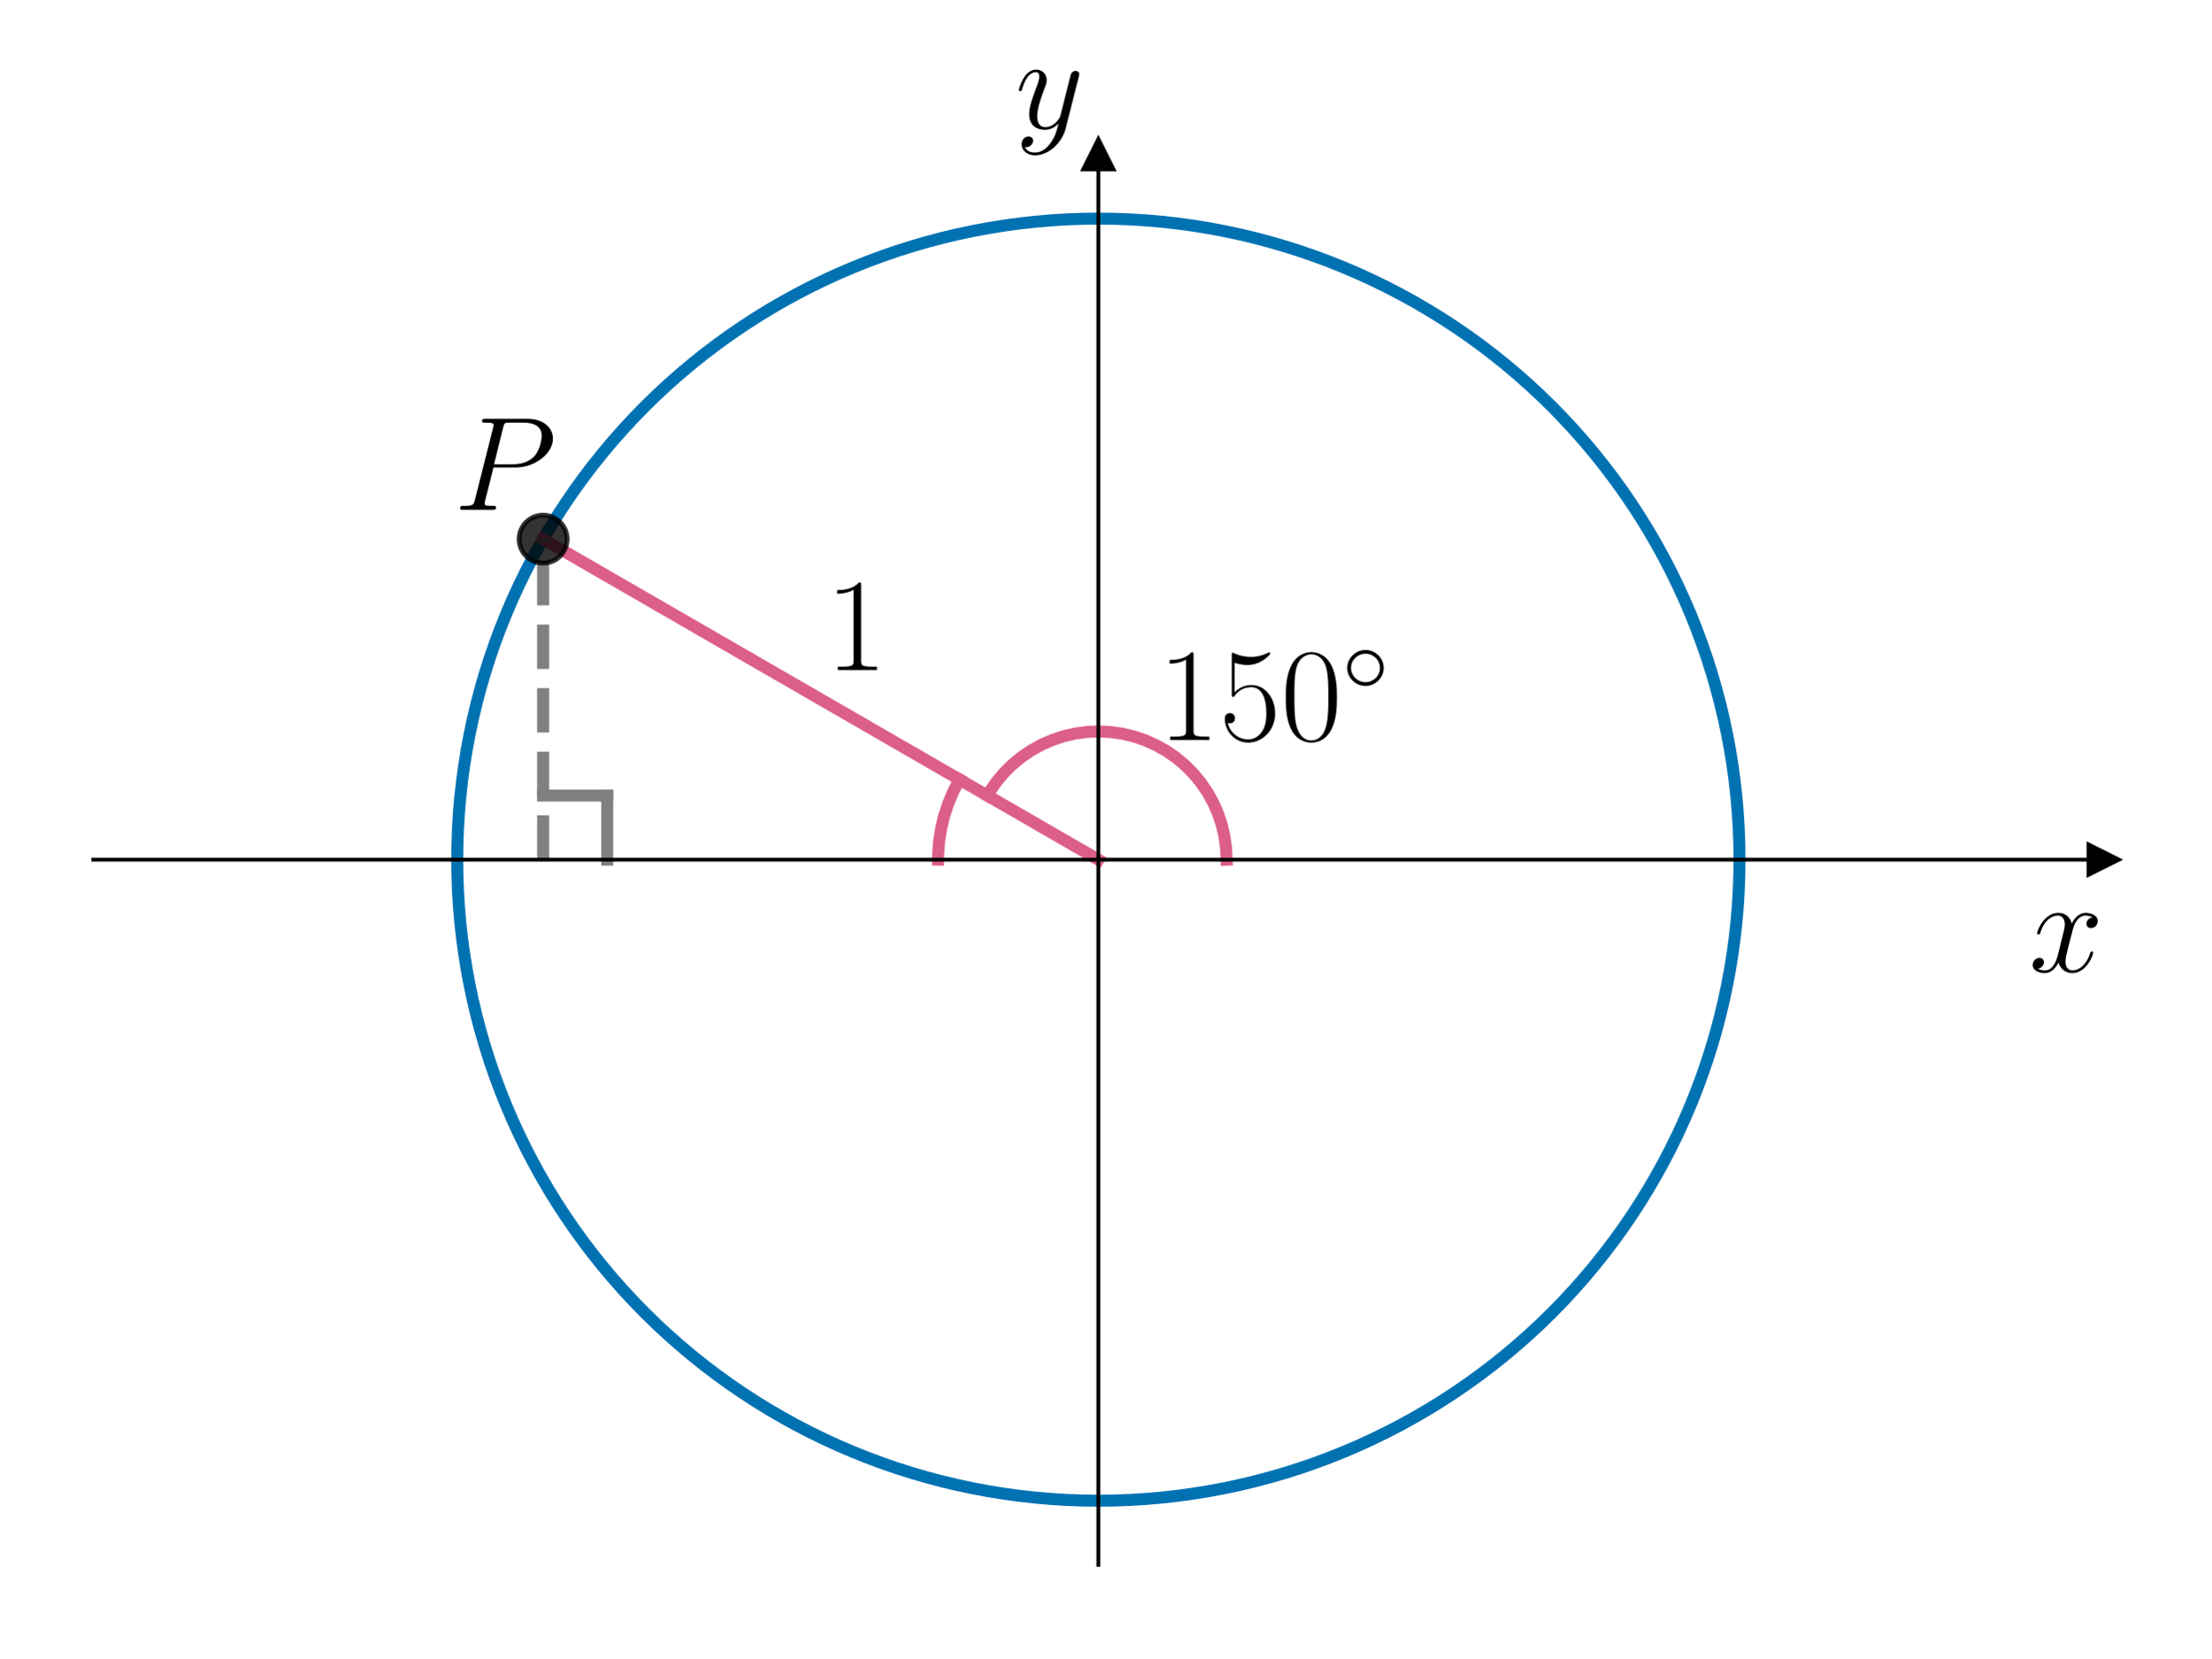
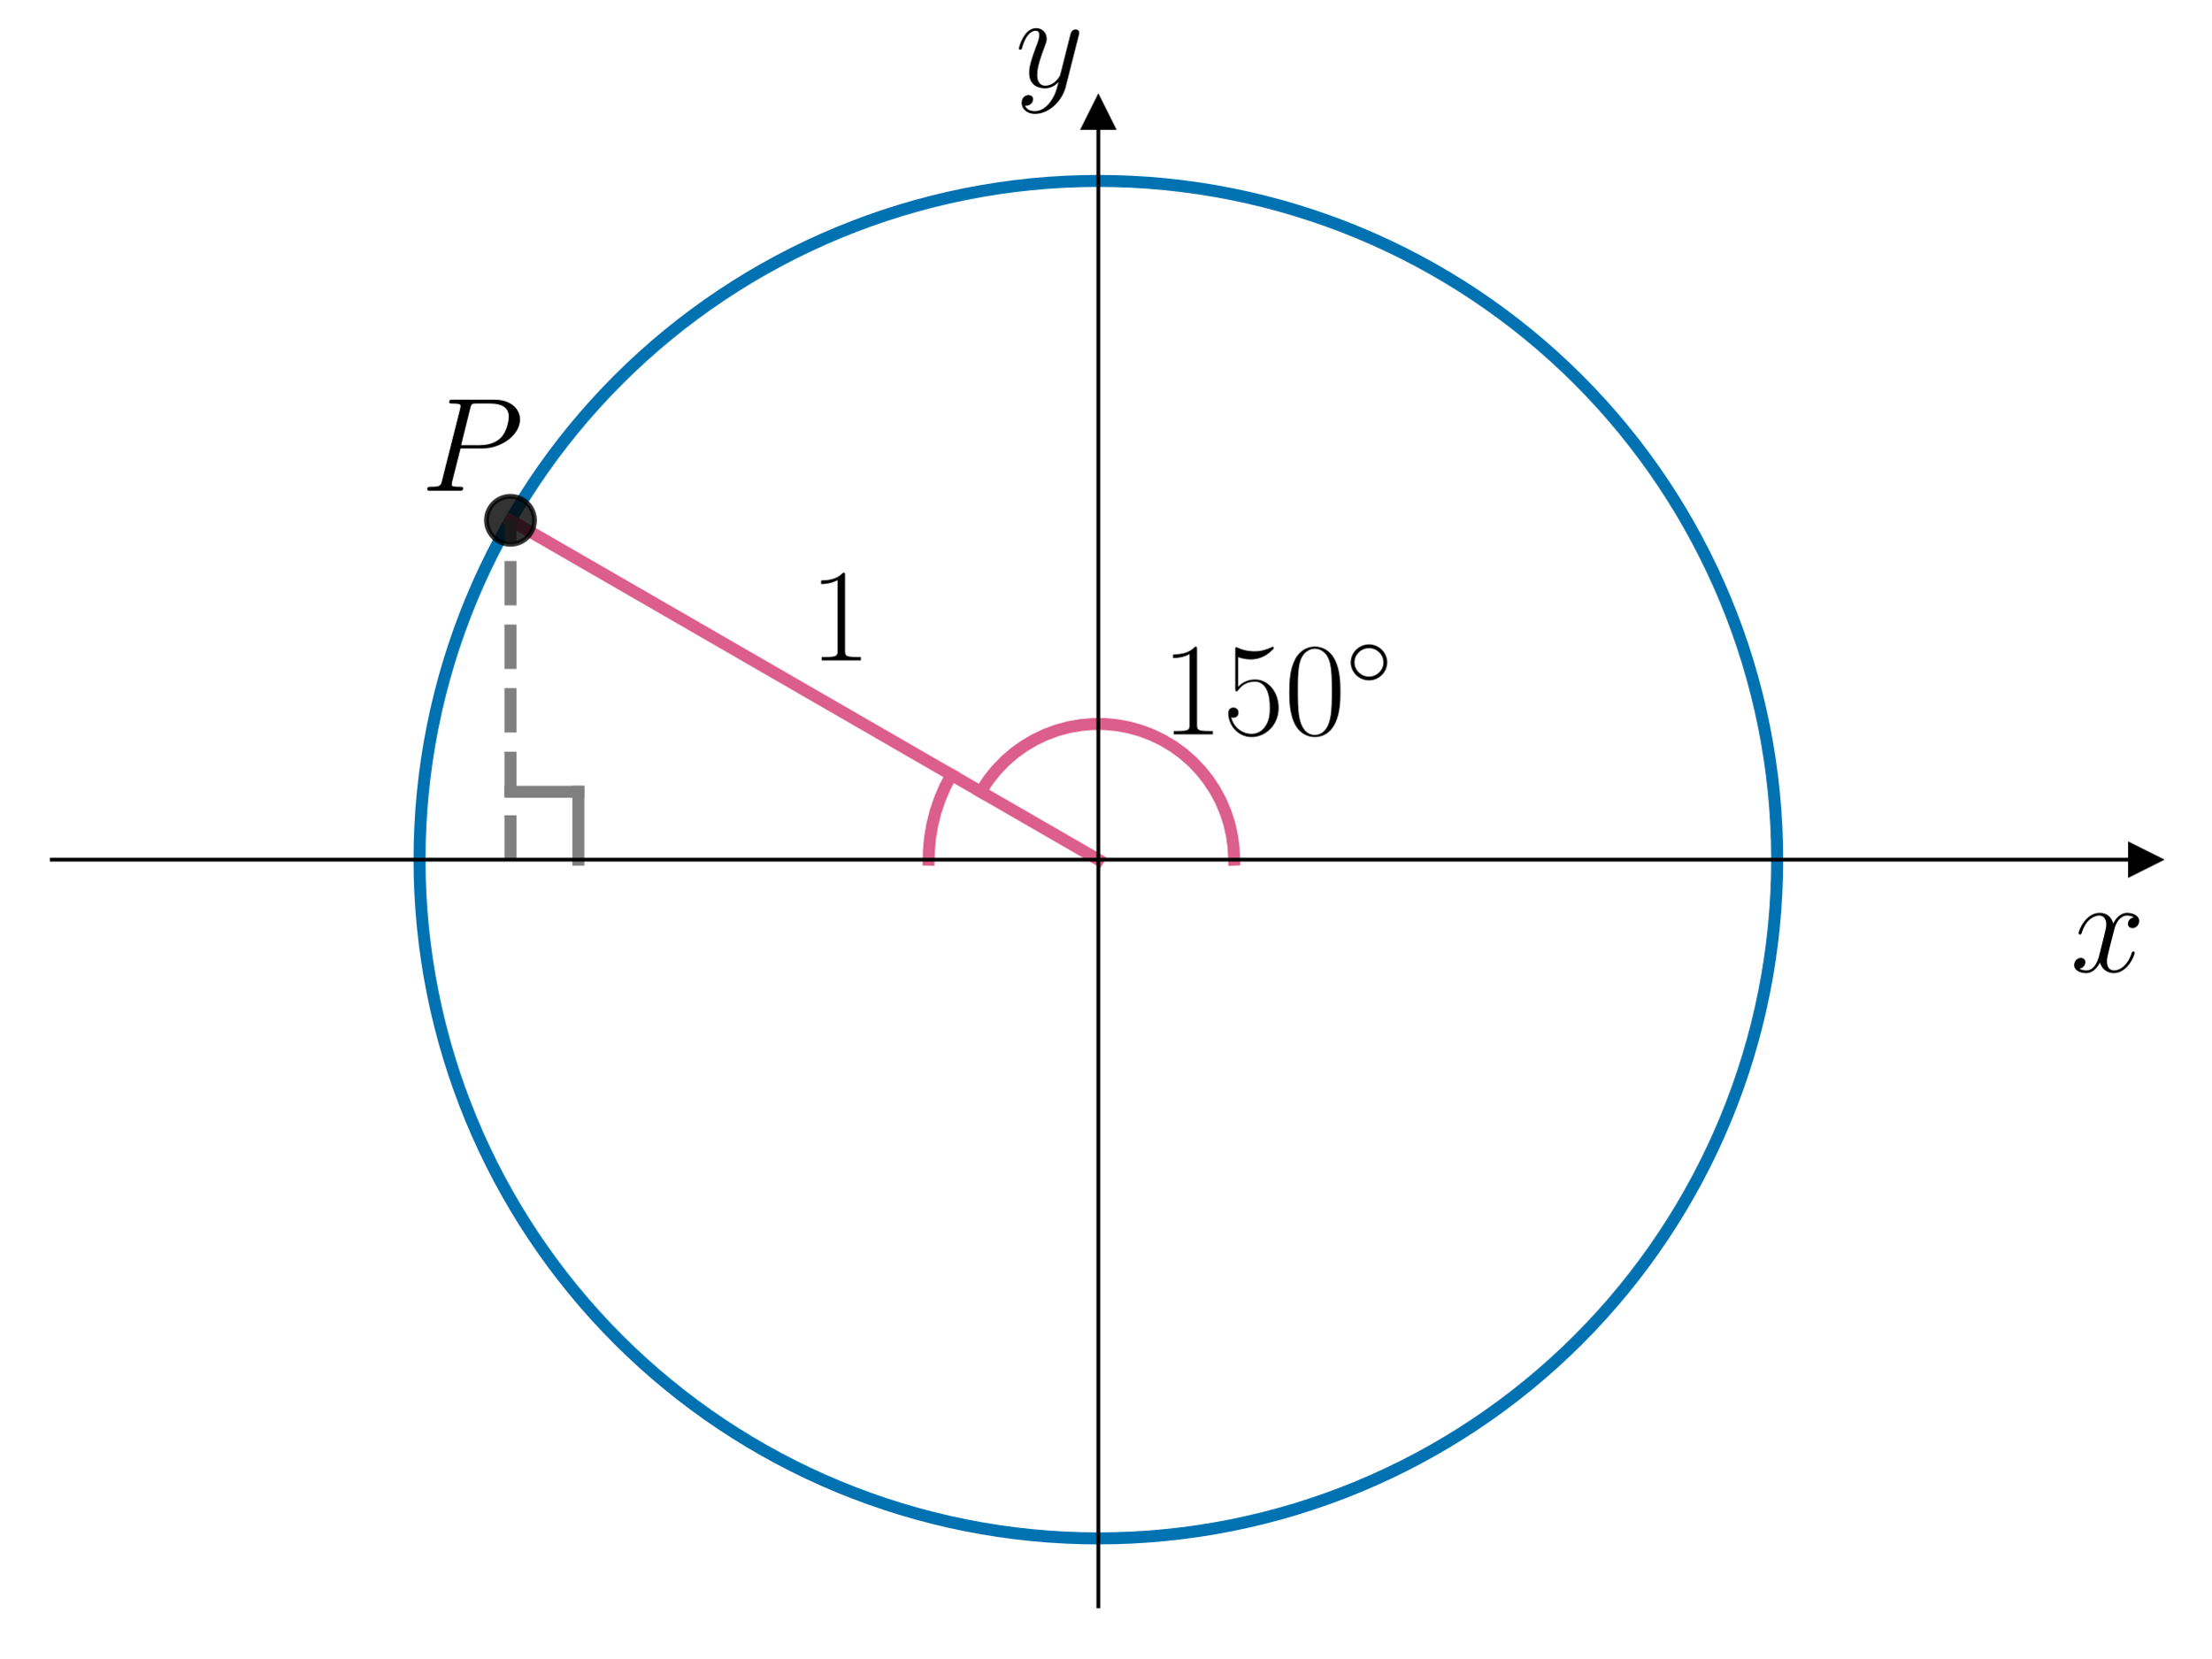
<svg xmlns="http://www.w3.org/2000/svg" xmlns:xlink="http://www.w3.org/1999/xlink" width="460.8pt" height="345.6pt" viewBox="0 0 460.8 345.6" version="1.1">
  <defs>
    <style type="text/css">*{stroke-linejoin: round; stroke-linecap: butt}</style>
  </defs>
  <g id="figure_1">
    <g id="patch_1">
      <path d="M 0 345.6  L 460.8 345.6  L 460.8 0  L 0 0  L 0 345.6  z " style="fill: none" />
    </g>
    <g id="axes_1">
      <g id="patch_2">
-         <path d="M 19.44 326.16  L 438.36 326.16  L 438.36 32.199  L 19.44 32.199  L 19.44 326.16  z " style="fill: none" />
+         <path d="M 10.8 334.8  L 447 334.8  L 447 23.559  L 10.8 23.559  L 10.8 334.8  z " style="fill: none" />
      </g>
      <g id="patch_3">
-         <path d="M 228.9 312.798  C 264.336 312.798 298.326 298.719 323.383 273.662  C 348.44 248.605 362.519 214.616 362.519 179.179  C 362.519 143.743 348.44 109.754 323.383 84.697  C 298.326 59.64 264.336 45.561 228.9 45.561  C 193.464 45.561 159.474 59.64 134.417 84.697  C 109.36 109.754 95.281 143.743 95.281 179.179  C 95.281 214.616 109.36 248.605 134.417 273.662  C 159.474 298.719 193.464 312.798 228.9 312.798  L 228.9 312.798  z " clip-path="url(#p4985b6eab9)" style="fill: none; stroke: #0072b2; stroke-width: 2.5; stroke-linejoin: miter" />
+         <path d="M 228.9 320.653  C 266.419 320.653 302.407 305.746 328.937 279.216  C 355.467 252.686 370.373 216.699 370.373 179.179  C 370.373 141.66 355.467 105.673 328.937 79.143  C 302.407 52.613 266.419 37.706 228.9 37.706  C 191.381 37.706 155.393 52.613 128.863 79.143  C 102.333 105.673 87.427 141.66 87.427 179.179  C 87.427 216.699 102.333 252.686 128.863 279.216  C 155.393 305.746 191.381 320.653 228.9 320.653  L 228.9 320.653  z " clip-path="url(#p035b89dff1)" style="fill: none; stroke: #0072b2; stroke-width: 2.5; stroke-linejoin: miter" />
      </g>
      <g id="matplotlib.axis_1">
        <g id="text_1">
-           <g transform="translate(422.8385 202.5512) scale(0.28 -0.28)">
+           <g transform="translate(431.4785 202.5512) scale(0.28 -0.28)">
            <defs>
              <path id="CMMI12-78" d="M 3034 2606  C 2829 2567 2752 2414 2752 2293  C 2752 2139 2874 2088 2963 2088  C 3155 2088 3290 2254 3290 2427  C 3290 2695 2982 2816 2714 2816  C 2323 2816 2106 2433 2048 2312  C 1901 2816 1504 2816 1389 2816  C 736 2816 390 1980 390 1839  C 390 1814 416 1782 461 1782  C 512 1782 525 1820 538 1846  C 755 2555 1184 2689 1370 2689  C 1658 2689 1715 2420 1715 2267  C 1715 2127 1677 1980 1600 1673  L 1382 798  C 1286 415 1101 64 762 64  C 730 64 570 64 435 147  C 666 192 717 383 717 460  C 717 588 621 664 499 664  C 346 664 179 530 179 326  C 179 57 480 -64 755 -64  C 1062 -64 1280 179 1414 441  C 1517 64 1837 -64 2074 -64  C 2726 -64 3072 773 3072 913  C 3072 945 3046 971 3008 971  C 2950 971 2944 939 2925 888  C 2752 326 2381 64 2093 64  C 1869 64 1747 230 1747 492  C 1747 632 1773 734 1875 1156  L 2099 2024  C 2195 2408 2413 2689 2707 2689  C 2720 2689 2899 2689 3034 2606  z " transform="scale(0.015625)" />
            </defs>
            <use xlink:href="#CMMI12-78" transform="scale(0.996264)" />
          </g>
        </g>
      </g>
      <g id="matplotlib.axis_2">
        <g id="text_2">
-           <g transform="translate(211.582 26.77296) scale(0.28 -0.28)">
+           <g transform="translate(211.582 18.13296) scale(0.28 -0.28)">
            <defs>
              <path id="CMMI12-79" d="M 1683 -700  C 1510 -939 1261 -1152 947 -1152  C 870 -1152 563 -1152 467 -889  C 486 -895 518 -895 531 -895  C 723 -895 851 -729 851 -582  C 851 -435 730 -384 634 -384  C 531 -384 307 -458 307 -759  C 307 -1071 582 -1286 947 -1286  C 1587 -1286 2234 -700 2413 6  L 3040 2485  C 3046 2517 3059 2556 3059 2594  C 3059 2689 2982 2753 2886 2753  C 2829 2753 2694 2727 2643 2535  L 2170 658  C 2138 543 2138 530 2086 460  C 1958 281 1747 64 1440 64  C 1082 64 1050 415 1050 588  C 1050 952 1222 1443 1395 1903  C 1466 2088 1504 2178 1504 2305  C 1504 2574 1312 2816 998 2816  C 410 2816 173 1890 173 1839  C 173 1814 198 1782 243 1782  C 301 1782 307 1807 333 1897  C 486 2433 730 2689 979 2689  C 1037 2689 1146 2689 1146 2478  C 1146 2312 1075 2127 979 1884  C 666 1047 666 837 666 683  C 666 77 1101 -64 1421 -64  C 1606 -64 1837 -6 2061 230  L 2067 224  C 1971 -147 1907 -392 1683 -700  z " transform="scale(0.015625)" />
            </defs>
            <use xlink:href="#CMMI12-79" transform="scale(0.996264)" />
          </g>
        </g>
      </g>
      <g id="line2d_1">
        <defs>
-           <path id="mf9e1bc0e38" d="M 3 0  L -3 -3  L -3 3  z " style="stroke: #000000; stroke-linejoin: miter" />
+           <path id="m47d0f2e787" d="M 3 0  L -3 -3  L -3 3  z " style="stroke: #000000; stroke-linejoin: miter" />
        </defs>
        <g>
-           <use xlink:href="#mf9e1bc0e38" x="438.36" y="179.179" style="stroke: #000000; stroke-linejoin: miter" />
+           <use xlink:href="#m47d0f2e787" x="447" y="179.179" style="stroke: #000000; stroke-linejoin: miter" />
        </g>
      </g>
      <g id="line2d_2">
        <defs>
-           <path id="m8c85ace01e" d="M 0 -3  L -3 3  L 3 3  z " style="stroke: #000000; stroke-linejoin: miter" />
+           <path id="m31ea67fb5b" d="M 0 -3  L -3 3  L 3 3  z " style="stroke: #000000; stroke-linejoin: miter" />
        </defs>
        <g>
-           <use xlink:href="#m8c85ace01e" x="228.9" y="32.199" style="stroke: #000000; stroke-linejoin: miter" />
+           <use xlink:href="#m31ea67fb5b" x="228.9" y="23.559" style="stroke: #000000; stroke-linejoin: miter" />
        </g>
      </g>
      <g id="line2d_3">
-         <path d="M 255.624 179.179  L 255.51 176.721  L 255.171 174.283  L 254.61 171.887  L 253.83 169.553  L 252.838 167.3  L 251.644 165.148  L 250.257 163.115  L 248.688 161.219  L 246.952 159.474  L 245.062 157.897  L 243.036 156.5  L 240.89 155.296  L 238.641 154.294  L 236.311 153.504  L 233.917 152.931  L 231.481 152.581  L 229.023 152.456  L 226.564 152.558  L 224.125 152.886  L 221.726 153.437  L 219.388 154.206  L 217.131 155.187  L 214.974 156.371  L 212.934 157.749  L 211.031 159.309  L 209.278 161.037  L 207.692 162.919  L 206.286 164.939  L 205.757 165.818  L 205.757 165.818  " clip-path="url(#p4985b6eab9)" style="fill: none; stroke: #dc5e8b; stroke-width: 2.5; stroke-linecap: square" />
+         <path d="M 257.195 179.179  L 257.081 176.648  L 256.742 174.138  L 256.179 171.668  L 255.398 169.258  L 254.404 166.927  L 253.206 164.695  L 251.813 162.579  L 250.236 160.596  L 248.488 158.762  L 246.583 157.091  L 244.537 155.598  L 242.365 154.294  L 240.085 153.189  L 237.715 152.293  L 235.275 151.612  L 232.783 151.153  L 230.261 150.918  L 227.727 150.909  L 225.203 151.127  L 222.709 151.57  L 220.264 152.235  L 217.888 153.115  L 215.601 154.205  L 213.42 155.495  L 211.364 156.974  L 209.448 158.632  L 207.688 160.454  L 206.098 162.427  L 204.691 164.533  L 204.396 165.032  L 204.396 165.032  " clip-path="url(#p035b89dff1)" style="fill: none; stroke: #dc5e8b; stroke-width: 2.5; stroke-linecap: square" />
      </g>
      <g id="line2d_4">
-         <path d="M 199.971 162.477  L 198.709 164.884  L 197.647 167.386  L 196.791 169.965  L 196.148 172.606  L 195.723 175.29  L 195.516 178  L 195.495 179.179  L 195.495 179.179  " clip-path="url(#p4985b6eab9)" style="fill: none; stroke: #dc5e8b; stroke-width: 2.5; stroke-linecap: square" />
+         <path d="M 198.27 161.495  L 196.965 163.978  L 195.861 166.557  L 194.964 169.215  L 194.281 171.936  L 193.816 174.702  L 193.572 177.497  L 193.532 179.179  L 193.532 179.179  " clip-path="url(#p035b89dff1)" style="fill: none; stroke: #dc5e8b; stroke-width: 2.5; stroke-linecap: square" />
      </g>
      <g id="line2d_5">
-         <path d="M 228.9 179.179  L 113.183 112.37  " clip-path="url(#p4985b6eab9)" style="fill: none; stroke: #dc5e8b; stroke-width: 2.5; stroke-linecap: square" />
+         <path d="M 228.9 179.179  L 106.381 108.443  " clip-path="url(#p035b89dff1)" style="fill: none; stroke: #dc5e8b; stroke-width: 2.5; stroke-linecap: square" />
      </g>
      <g id="line2d_6">
-         <path d="M 113.183 179.179  L 113.183 112.37  " clip-path="url(#p4985b6eab9)" style="fill: none; stroke-dasharray: 9.25,4; stroke-dashoffset: 0; stroke: #808080; stroke-width: 2.5" />
+         <path d="M 106.381 179.179  L 106.381 108.443  " clip-path="url(#p035b89dff1)" style="fill: none; stroke-dasharray: 9.25,4; stroke-dashoffset: 0; stroke: #808080; stroke-width: 2.5" />
      </g>
      <g id="line2d_7">
-         <path d="M 126.545 179.179  L 126.545 165.818  " clip-path="url(#p4985b6eab9)" style="fill: none; stroke: #808080; stroke-width: 2.5; stroke-linecap: square" />
+         <path d="M 120.528 179.179  L 120.528 165.032  " clip-path="url(#p035b89dff1)" style="fill: none; stroke: #808080; stroke-width: 2.5; stroke-linecap: square" />
      </g>
      <g id="line2d_8">
-         <path d="M 126.545 165.818  L 113.183 165.818  " clip-path="url(#p4985b6eab9)" style="fill: none; stroke: #808080; stroke-width: 2.5; stroke-linecap: square" />
+         <path d="M 120.528 165.032  L 106.381 165.032  " clip-path="url(#p035b89dff1)" style="fill: none; stroke: #808080; stroke-width: 2.5; stroke-linecap: square" />
      </g>
      <g id="line2d_9">
        <defs>
-           <path id="m07f0cbfd92" d="M 0 5  C 1.326 5 2.598 4.473 3.536 3.536  C 4.473 2.598 5 1.326 5 0  C 5 -1.326 4.473 -2.598 3.536 -3.536  C 2.598 -4.473 1.326 -5 0 -5  C -1.326 -5 -2.598 -4.473 -3.536 -3.536  C -4.473 -2.598 -5 -1.326 -5 0  C -5 1.326 -4.473 2.598 -3.536 3.536  C -2.598 4.473 -1.326 5 0 5  z " style="stroke: #000000; stroke-opacity: 0.8" />
+           <path id="mfed3ce9ba5" d="M 0 5  C 1.326 5 2.598 4.473 3.536 3.536  C 4.473 2.598 5 1.326 5 0  C 5 -1.326 4.473 -2.598 3.536 -3.536  C 2.598 -4.473 1.326 -5 0 -5  C -1.326 -5 -2.598 -4.473 -3.536 -3.536  C -4.473 -2.598 -5 -1.326 -5 0  C -5 1.326 -4.473 2.598 -3.536 3.536  C -2.598 4.473 -1.326 5 0 5  z " style="stroke: #000000; stroke-opacity: 0.8" />
        </defs>
-         <g clip-path="url(#p4985b6eab9)">
-           <use xlink:href="#m07f0cbfd92" x="113.183" y="112.37" style="fill-opacity: 0.8; stroke: #000000; stroke-opacity: 0.8" />
+         <g clip-path="url(#p035b89dff1)">
+           <use xlink:href="#mfed3ce9ba5" x="106.381" y="108.443" style="fill-opacity: 0.8; stroke: #000000; stroke-opacity: 0.8" />
        </g>
      </g>
      <g id="patch_4">
-         <path d="M 228.9 326.16  L 228.9 32.199  " style="fill: none; stroke: #000000; stroke-width: 0.8; stroke-linejoin: miter; stroke-linecap: square" />
+         <path d="M 228.9 334.8  L 228.9 23.559  " style="fill: none; stroke: #000000; stroke-width: 0.8; stroke-linejoin: miter; stroke-linecap: square" />
      </g>
      <g id="patch_5">
-         <path d="M 438.36 326.16  L 438.36 32.199  " style="fill: none" />
+         <path d="M 447 334.8  L 447 23.559  " style="fill: none" />
      </g>
      <g id="patch_6">
-         <path d="M 19.44 179.179  L 438.36 179.179  " style="fill: none; stroke: #000000; stroke-width: 0.8; stroke-linejoin: miter; stroke-linecap: square" />
+         <path d="M 10.8 179.179  L 447 179.179  " style="fill: none; stroke: #000000; stroke-width: 0.8; stroke-linejoin: miter; stroke-linecap: square" />
      </g>
      <g id="patch_7">
-         <path d="M 19.44 32.199  L 438.36 32.199  " style="fill: none" />
+         <path d="M 10.8 23.559  L 447 23.559  " style="fill: none" />
      </g>
      <g id="text_3">
-         <g transform="translate(94.58506 106.248) scale(0.28 -0.28)">
+         <g transform="translate(87.7245 102.2674) scale(0.28 -0.28)">
          <defs>
            <path id="CMMI12-50" d="M 1894 2023  L 2970 2023  C 3853 2023 4736 2673 4736 3401  C 4736 3898 4314 4352 3507 4352  L 1530 4352  C 1408 4352 1350 4352 1350 4231  C 1350 4167 1408 4167 1504 4167  C 1894 4167 1894 4116 1894 4046  C 1894 4034 1894 3995 1869 3899  L 1005 472  C 947 249 934 185 486 185  C 365 185 301 185 301 70  C 301 0 358 0 397 0  C 518 0 646 0 768 0  L 1517 0  C 1638 0 1773 0 1894 0  C 1946 0 2016 0 2016 121  C 2016 185 1958 185 1862 185  C 1478 185 1472 230 1472 293  C 1472 325 1478 369 1485 401  L 1894 2023  z M 2355 3930  C 2413 4167 2438 4167 2688 4167  L 3322 4167  C 3802 4167 4198 4013 4198 3535  C 4198 3369 4115 2827 3821 2534  C 3712 2419 3405 2176 2822 2176  L 1920 2176  L 2355 3930  z " transform="scale(0.015625)" />
          </defs>
          <use xlink:href="#CMMI12-50" transform="scale(0.996264)" />
        </g>
      </g>
      <g id="text_4">
-         <g transform="translate(172.0335 139.6527) scale(0.28 -0.28)">
+         <g transform="translate(168.6907 137.6357) scale(0.28 -0.28)">
          <defs>
            <path id="CMR17-31" d="M 1702 4058  C 1702 4192 1696 4192 1606 4192  C 1357 3916 979 3827 621 3827  C 602 3827 570 3827 563 3808  C 557 3795 557 3782 557 3648  C 755 3648 1088 3686 1344 3839  L 1344 461  C 1344 236 1331 160 781 160  L 589 160  L 589 0  C 896 0 1216 0 1523 0  C 1830 0 2150 0 2458 0  L 2458 160  L 2266 160  C 1715 160 1702 230 1702 458  L 1702 4058  z " transform="scale(0.015625)" />
          </defs>
          <use xlink:href="#CMR17-31" transform="scale(0.996264)" />
        </g>
      </g>
      <g id="text_5">
-         <g transform="translate(241.3172 154.2233) scale(0.28 -0.28)">
+         <g transform="translate(242.0471 153.0628) scale(0.28 -0.28)">
          <defs>
            <path id="CMR17-35" d="M 730 3692  C 794 3666 1056 3584 1325 3584  C 1920 3584 2246 3911 2432 4100  C 2432 4157 2432 4192 2394 4192  C 2387 4192 2374 4192 2323 4163  C 2099 4058 1837 3973 1517 3973  C 1325 3973 1037 3999 723 4139  C 653 4171 640 4171 634 4171  C 602 4171 595 4164 595 4037  L 595 2203  C 595 2089 595 2057 659 2057  C 691 2057 704 2070 736 2114  C 941 2401 1222 2522 1542 2522  C 1766 2522 2246 2382 2246 1289  C 2246 1085 2246 715 2054 421  C 1894 159 1645 25 1370 25  C 947 25 518 320 403 814  C 429 807 480 795 506 795  C 589 795 749 840 749 1038  C 749 1210 627 1280 506 1280  C 358 1280 262 1190 262 1011  C 262 454 704 -128 1382 -128  C 2042 -128 2669 440 2669 1264  C 2669 2030 2170 2624 1549 2624  C 1222 2624 947 2503 730 2274  L 730 3692  z " transform="scale(0.015625)" />
            <path id="CMR17-30" d="M 2688 2025  C 2688 2416 2682 3080 2413 3591  C 2176 4039 1798 4198 1466 4198  C 1158 4198 768 4058 525 3597  C 269 3118 243 2524 243 2025  C 243 1661 250 1106 448 619  C 723 -39 1216 -128 1466 -128  C 1760 -128 2208 -7 2470 600  C 2662 1042 2688 1559 2688 2025  z M 1466 -26  C 1056 -26 813 325 723 812  C 653 1188 653 1738 653 2096  C 653 2588 653 2997 736 3387  C 858 3929 1216 4096 1466 4096  C 1728 4096 2067 3923 2189 3400  C 2272 3036 2278 2607 2278 2096  C 2278 1680 2278 1169 2202 792  C 2067 95 1690 -26 1466 -26  z " transform="scale(0.015625)" />
            <path id="CMSY10-e" d="M 2842 1600  C 2842 2277 2272 2828 1600 2828  C 909 2828 352 2264 352 1600  C 352 930 909 372 1600 372  C 2272 372 2842 923 2842 1600  z M 1600 628  C 1043 628 608 1070 608 1600  C 608 2130 1050 2572 1600 2572  C 2131 2572 2586 2142 2586 1600  C 2586 1058 2131 628 1600 628  z " transform="scale(0.015625)" />
          </defs>
          <use xlink:href="#CMR17-31" transform="scale(0.996264)" />
          <use xlink:href="#CMR17-35" transform="translate(45.69048 0) scale(0.996264)" />
          <use xlink:href="#CMR17-30" transform="translate(91.38095 0) scale(0.996264)" />
          <use xlink:href="#CMSY10-e" transform="translate(137.0714 36.15364) scale(0.697382)" />
        </g>
      </g>
    </g>
  </g>
  <defs>
-     <clipPath id="p4985b6eab9">
-       <rect x="19.44" y="32.199" width="418.92" height="293.961" />
+     <clipPath id="p035b89dff1">
+       <rect x="10.8" y="23.559" width="436.2" height="311.241" />
    </clipPath>
  </defs>
</svg>
